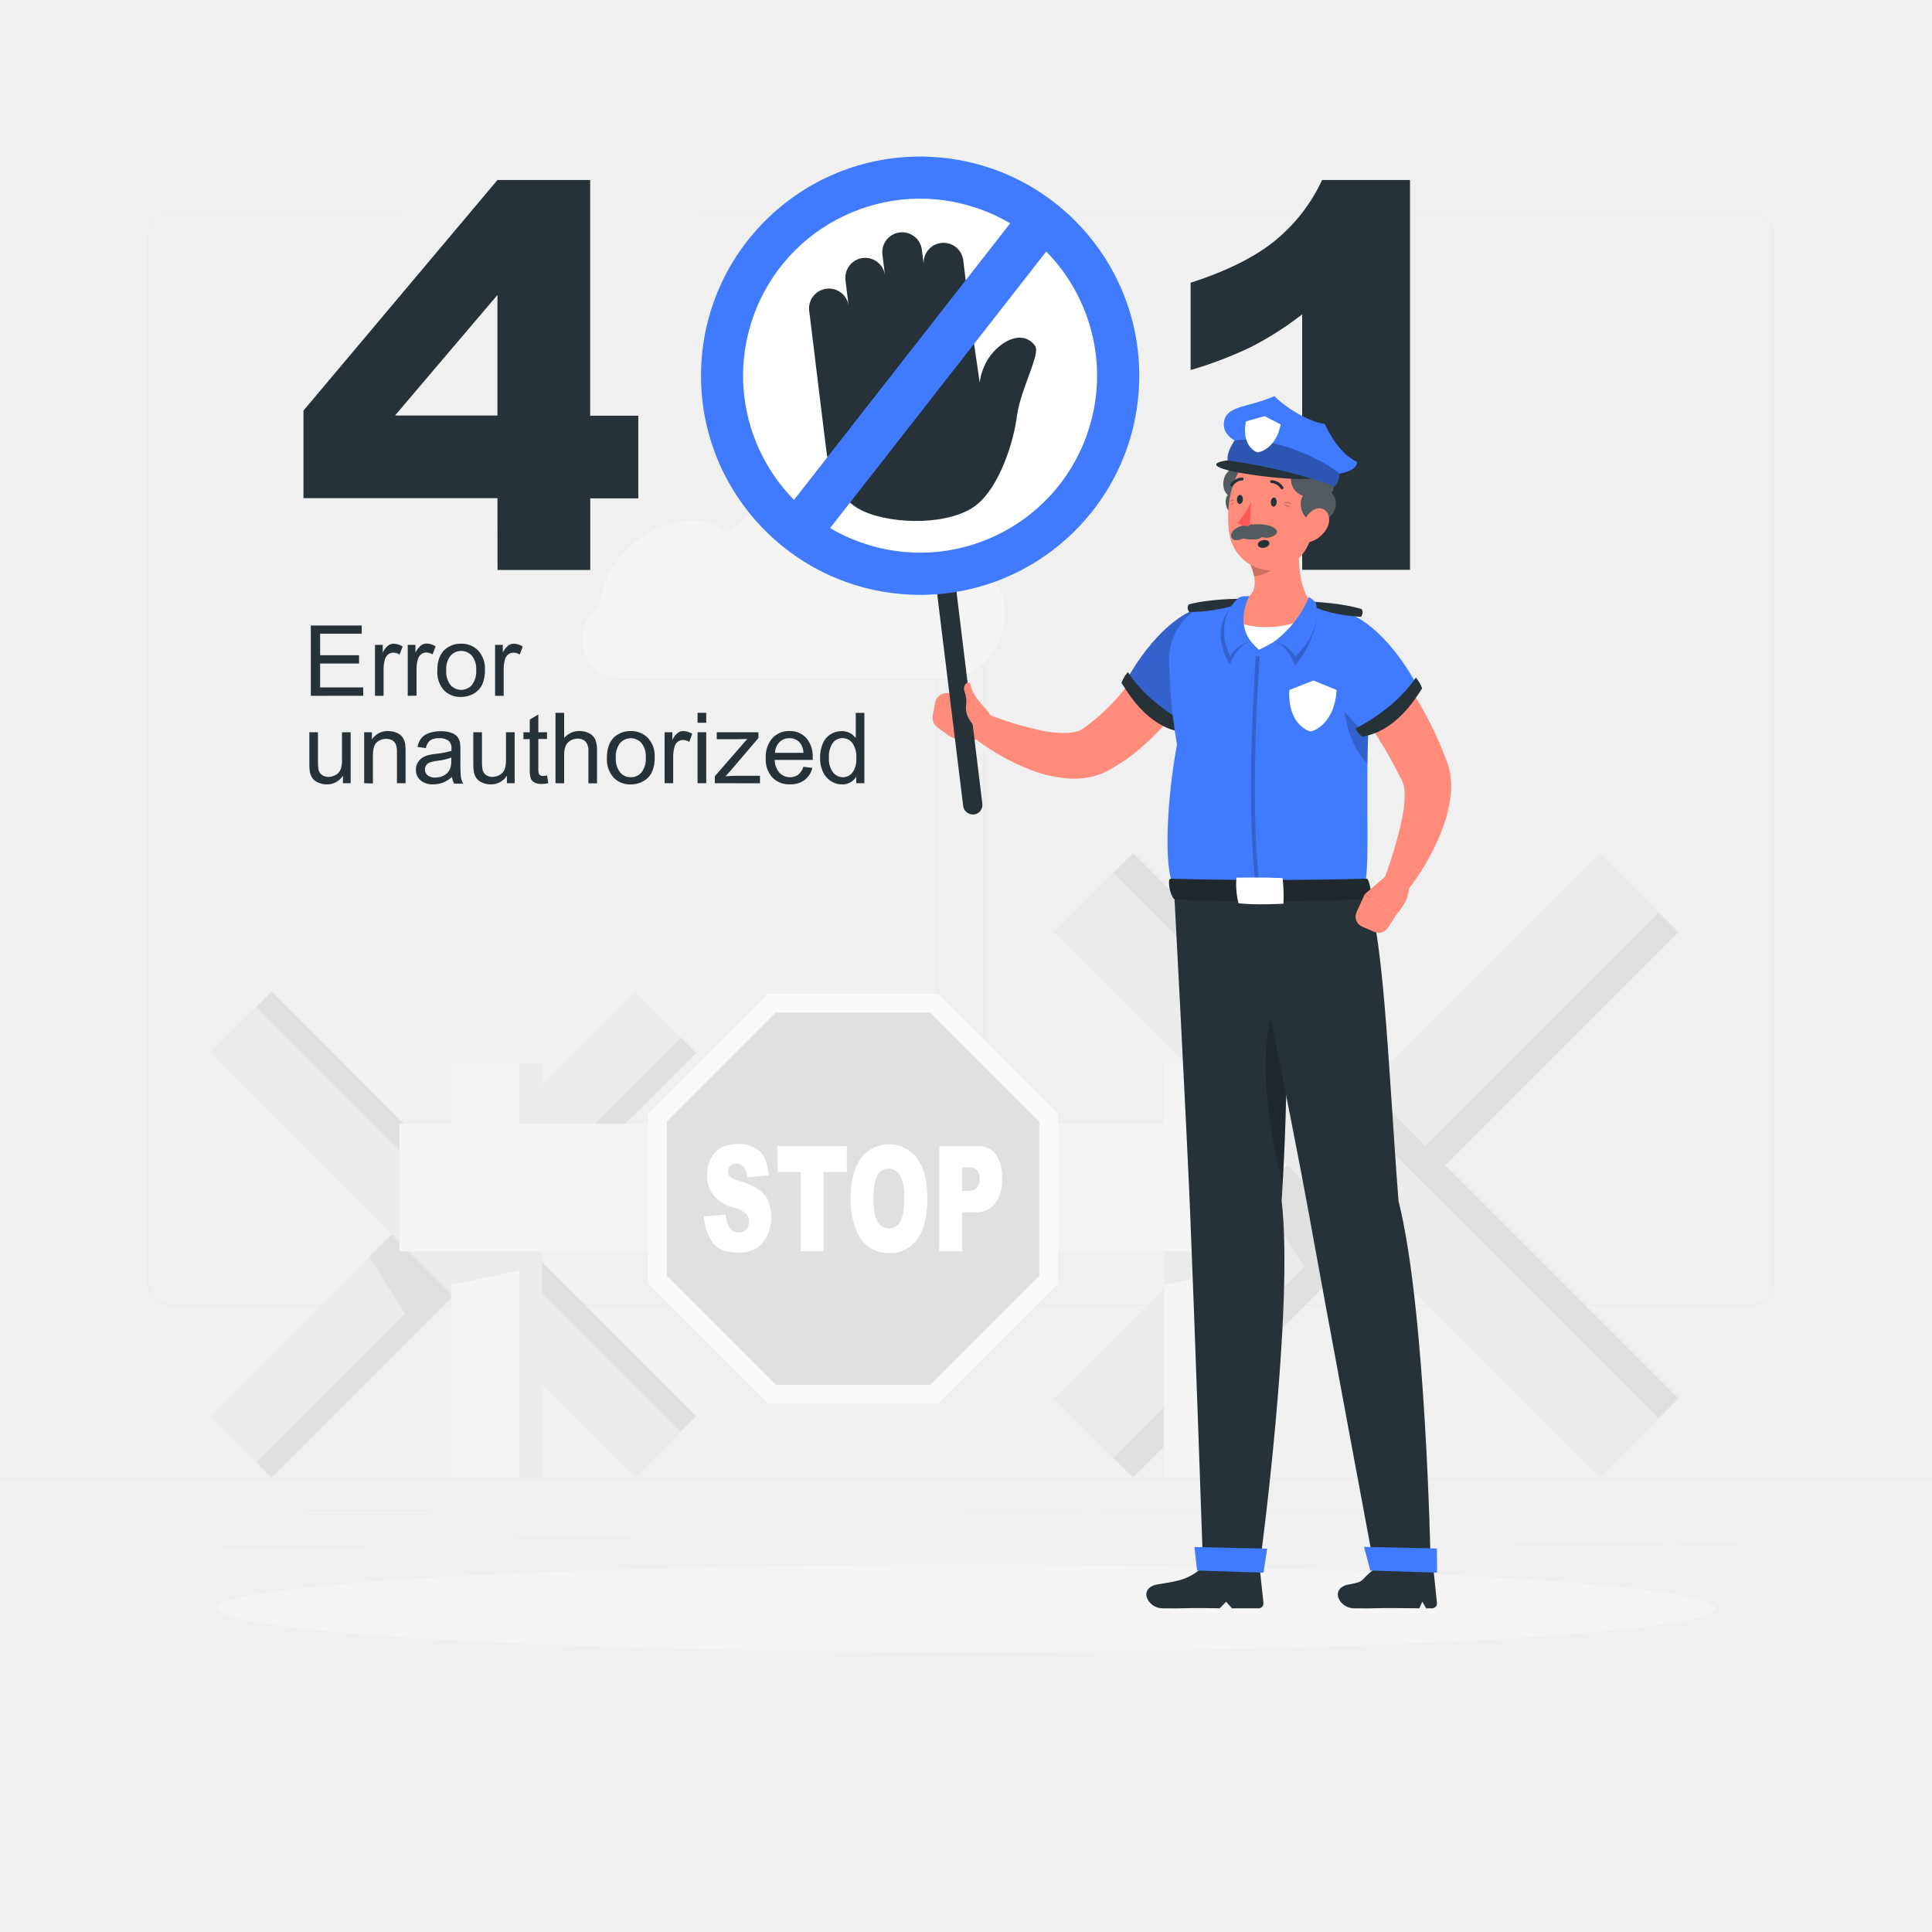
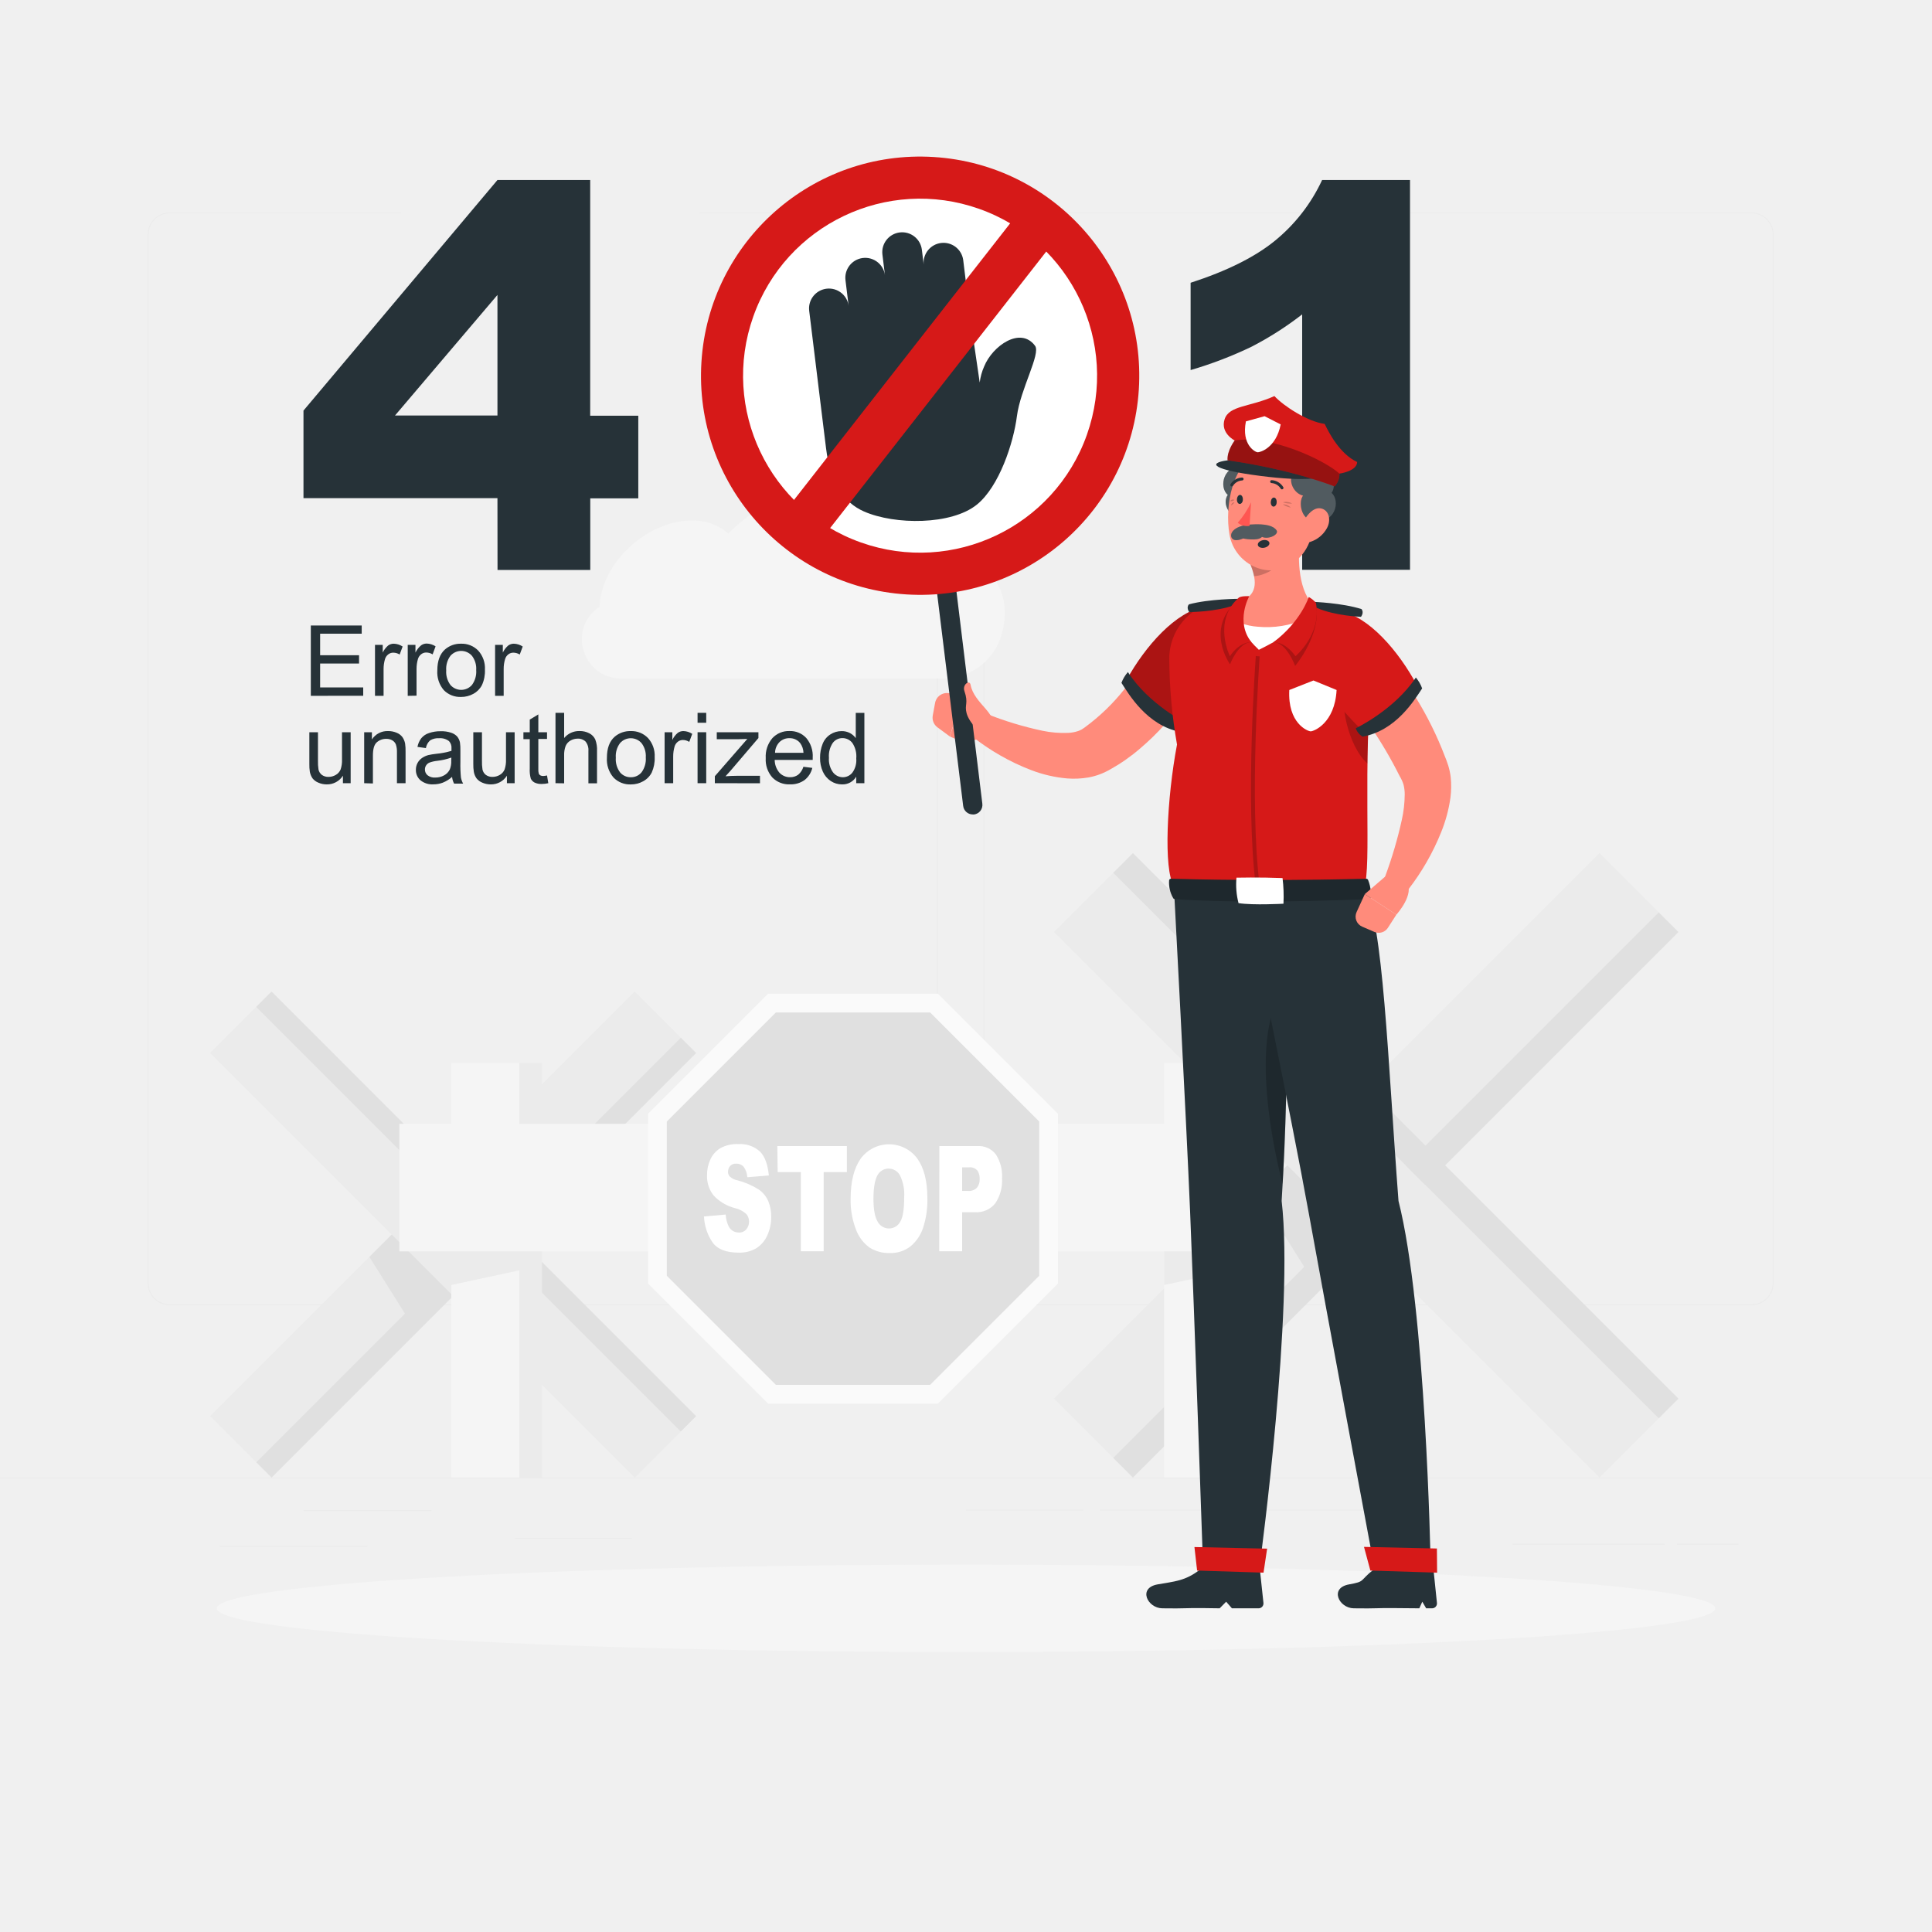
<svg xmlns="http://www.w3.org/2000/svg" viewBox="0 0 500 500">
-   <g id="freepik--background-complete--inject-31">
+   <g id="freepik--background-complete--inject-61">
    <rect y="382.4" width="500" height="0.25" style="fill:#ebebeb" />
    <rect x="78.54" y="390.79" width="33.12" height="0.25" style="fill:#ebebeb" />
    <rect x="133.33" y="398" width="30.17" height="0.25" style="fill:#ebebeb" />
    <rect x="56.85" y="400.07" width="38.25" height="0.25" style="fill:#ebebeb" />
    <rect x="434" y="399.53" width="15.9" height="0.25" style="fill:#ebebeb" />
    <rect x="391.47" y="399.53" width="39.32" height="0.25" style="fill:#ebebeb" />
    <rect x="250" y="390.66" width="30.33" height="0.25" style="fill:#ebebeb" />
    <rect x="284.67" y="390.66" width="72.1" height="0.25" style="fill:#ebebeb" />
    <path d="M237,337.8H43.91a5.71,5.71,0,0,1-5.7-5.71V60.66A5.71,5.71,0,0,1,43.91,55H237a5.71,5.71,0,0,1,5.71,5.71V332.09A5.71,5.71,0,0,1,237,337.8ZM43.91,55.2a5.46,5.46,0,0,0-5.45,5.46V332.09a5.46,5.46,0,0,0,5.45,5.46H237a5.47,5.47,0,0,0,5.46-5.46V60.66A5.47,5.47,0,0,0,237,55.2Z" style="fill:#ebebeb" />
    <path d="M453.31,337.8H260.21a5.72,5.72,0,0,1-5.71-5.71V60.66A5.72,5.72,0,0,1,260.21,55h193.1A5.71,5.71,0,0,1,459,60.66V332.09A5.71,5.71,0,0,1,453.31,337.8ZM260.21,55.2a5.47,5.47,0,0,0-5.46,5.46V332.09a5.47,5.47,0,0,0,5.46,5.46h193.1a5.47,5.47,0,0,0,5.46-5.46V60.66a5.47,5.47,0,0,0-5.46-5.46Z" style="fill:#ebebeb" />
    <rect x="340.19" y="199.2" width="21.67" height="199.67" transform="translate(314.26 -160.62) rotate(45)" style="fill:#ebebeb" />
    <polygon points="361.93 303.45 346.61 288.12 325.72 309.01 339.77 331.42 361.93 303.45" style="fill:#e0e0e0" />
    <rect x="357.63" y="209.41" width="7.22" height="199.67" transform="translate(398 783.36) rotate(-135)" style="fill:#e0e0e0" />
    <rect x="340.19" y="204.31" width="21.67" height="199.67" transform="translate(-112.25 337.29) rotate(-45)" style="fill:#ebebeb" />
    <rect x="357.63" y="194.09" width="7.22" height="199.67" transform="translate(824.51 246.33) rotate(135)" style="fill:#e0e0e0" />
    <rect x="106.86" y="239.82" width="16.87" height="155.4" transform="translate(258.29 11.48) rotate(45)" style="fill:#ebebeb" />
    <polygon points="123.78 320.95 111.85 309.03 95.6 325.29 106.53 342.72 123.78 320.95" style="fill:#e0e0e0" />
    <rect x="120.43" y="247.77" width="5.62" height="155.4" transform="translate(-19.76 642.76) rotate(-135)" style="fill:#e0e0e0" />
    <rect x="106.86" y="243.8" width="16.87" height="155.4" transform="translate(-193.56 175.69) rotate(-45)" style="fill:#ebebeb" />
    <rect x="120.43" y="235.85" width="5.62" height="155.4" transform="translate(432.09 448.11) rotate(135)" style="fill:#e0e0e0" />
    <rect x="301.26" y="275.11" width="17.61" height="107.28" style="fill:#f5f5f5" />
    <polygon points="318.87 319.69 301.26 319.69 301.26 332.56 318.87 328.76 318.87 319.69" style="fill:#ebebeb" />
    <rect x="318.87" y="275.11" width="5.87" height="107.28" transform="translate(643.6 657.51) rotate(180)" style="fill:#ebebeb" />
    <rect x="116.79" y="275.11" width="17.61" height="107.28" style="fill:#f5f5f5" />
    <polygon points="134.39 319.69 116.79 319.69 116.79 332.56 134.39 328.76 134.39 319.69" style="fill:#ebebeb" />
    <rect x="134.39" y="275.11" width="5.87" height="107.28" transform="translate(274.65 657.51) rotate(180)" style="fill:#ebebeb" />
    <rect x="103.36" y="290.84" width="224.75" height="33.02" style="fill:#f5f5f5" />
    <rect x="328.11" y="290.84" width="3.3" height="33.02" transform="translate(659.52 614.69) rotate(180)" style="fill:#ebebeb" />
    <polygon points="242.73 257.17 198.79 257.17 167.72 288.24 167.72 332.18 198.79 363.25 242.73 363.25 273.8 332.18 273.8 288.24 242.73 257.17" style="fill:#fafafa" />
    <polygon points="240.72 262.02 200.8 262.02 172.57 290.25 172.57 330.17 200.8 358.4 240.72 358.4 268.95 330.17 268.95 290.25 240.72 262.02" style="fill:#e0e0e0" />
    <path d="M182.19,314.82l5.62-.5a7.89,7.89,0,0,0,.74,3,2.86,2.86,0,0,0,2.61,1.65,2.36,2.36,0,0,0,2-.84,3,3,0,0,0,.69-2,3,3,0,0,0-.66-1.9,6.5,6.5,0,0,0-3-1.58,11.31,11.31,0,0,1-5.54-3.3,8,8,0,0,1-1.67-5.26,9.4,9.4,0,0,1,.85-4,6.65,6.65,0,0,1,2.57-2.93,8.77,8.77,0,0,1,4.7-1.07,7.55,7.55,0,0,1,5.59,1.94c1.28,1.29,2,3.35,2.29,6.17l-5.57.47a5.14,5.14,0,0,0-.93-2.68,2.47,2.47,0,0,0-2-.83,1.93,1.93,0,0,0-1.55.62,2.27,2.27,0,0,0-.52,1.51,1.75,1.75,0,0,0,.43,1.17,4.1,4.1,0,0,0,2,1,19.67,19.67,0,0,1,5.55,2.4,7.12,7.12,0,0,1,2.44,3,10.19,10.19,0,0,1,.76,4,11.34,11.34,0,0,1-1,4.82,7.58,7.58,0,0,1-2.85,3.36,8.52,8.52,0,0,1-4.6,1.14q-4.87,0-6.75-2.68A12.8,12.8,0,0,1,182.19,314.82Z" style="fill:#fff" />
    <path d="M201.17,296.6h18v6.73h-6v20.49h-5.91V303.33h-6Z" style="fill:#fff" />
    <path d="M220.14,310.23q0-6.66,2.61-10.38a9.1,9.1,0,0,1,14.62-.06Q240,303.44,240,310a22.76,22.76,0,0,1-1.13,7.83,10.52,10.52,0,0,1-3.26,4.75,8.26,8.26,0,0,1-5.31,1.7,9.15,9.15,0,0,1-5.35-1.47,10.15,10.15,0,0,1-3.44-4.64A20.83,20.83,0,0,1,220.14,310.23Zm5.91,0q0,4.13,1.08,5.92a3.31,3.31,0,0,0,5.87,0c.7-1.18,1-3.29,1-6.33a11.19,11.19,0,0,0-1.08-5.62,3.35,3.35,0,0,0-3-1.77,3.25,3.25,0,0,0-2.87,1.8Q226.05,306.11,226.05,310.27Z" style="fill:#fff" />
    <path d="M243.11,296.6h9.82a5.59,5.59,0,0,1,4.81,2.18,10.3,10.3,0,0,1,1.59,6.18,10.51,10.51,0,0,1-1.74,6.44,6.2,6.2,0,0,1-5.31,2.32H249v10.1h-5.93ZM249,308.21h1.45a2.93,2.93,0,0,0,2.4-.85,3.29,3.29,0,0,0,.69-2.16A3.79,3.79,0,0,0,253,303a2.51,2.51,0,0,0-2.25-.89H249Z" style="fill:#fff" />
    <path d="M411.35,102.75a13.68,13.68,0,0,0-3.1.37h0c-1.32-3-4.25-4.87-8.2-4.87A15.53,15.53,0,0,0,391.6,101h0c-1.68-5.64-6.71-9.41-13.73-9.41-10,0-20.45,7.64-24.23,17.4a12.12,12.12,0,0,0-2.82-.32l-.94,0c-8.61.58-8,13.58.67,13.58H412a6.77,6.77,0,0,0,5.47-2.75,15.78,15.78,0,0,0,2.39-4.76C421.76,108.12,418,102.75,411.35,102.75Z" style="fill:#f0f0f0" />
    <path d="M171.36,45.13c-1.34-8.88-8.42-15.07-18.77-15.07-8.48,0-17.22,4.15-23.73,10.54h0A10,10,0,0,0,122,38.16c-7.18,0-14.71,5.82-16.83,13a13,13,0,0,0-.53,3.26h0l-.15.1c-5.94,4-3,13.39,4.24,13.39H172a7.24,7.24,0,0,0,6.1-3.25,18.66,18.66,0,0,0,2.27-4.88C182.58,52.14,178.61,45.85,171.36,45.13Z" style="fill:#f0f0f0" />
    <path d="M246.88,144.3c-1.84-12.21-11.57-20.72-25.8-20.72-11.67,0-23.68,5.71-32.62,14.49h0a13.67,13.67,0,0,0-9.42-3.36c-9.86,0-20.23,8-23.14,17.87a17.88,17.88,0,0,0-.73,4.48l0,0-.2.13c-8.19,5.57-4.13,18.41,5.77,18.41H244a15.74,15.74,0,0,0,15.14-11.06l0-.12C262.32,153.93,256.85,145.28,246.88,144.3Z" style="fill:#f5f5f5" />
  </g>
-   <g id="freepik--Shadow--inject-31">
-     <ellipse id="freepik--path--inject-31" cx="250" cy="416.24" rx="193.89" ry="11.32" style="fill:#f5f5f5" />
+   <g id="freepik--Shadow--inject-61">
+     <ellipse id="freepik--path--inject-61" cx="250" cy="416.24" rx="193.89" ry="11.32" style="fill:#f5f5f5" />
  </g>
-   <g id="freepik--error-401--inject-31">
+   <g id="freepik--error-401--inject-61">
    <path d="M128.74,128.92H78.54V106.26l50.2-59.67h24v61h12.45v21.38H152.76v18.54h-24Zm0-21.38V76.33l-26.52,31.21Z" style="fill:#263238" />
    <path d="M364.91,46.59V147.46H337V81.36A84.88,84.88,0,0,1,324,89.68a102.47,102.47,0,0,1-15.87,6.09V73.18q14.07-4.55,21.85-10.9a44.41,44.41,0,0,0,12.18-15.69Z" style="fill:#263238" />
  </g>
-   <g id="freepik--Character--inject-31">
+   <g id="freepik--Character--inject-61">
    <path d="M311.82,173.19c-.44.79-.78,1.36-1.17,2s-.78,1.24-1.17,1.86c-.79,1.22-1.63,2.4-2.48,3.58a82.43,82.43,0,0,1-5.51,6.81,65.42,65.42,0,0,1-6.41,6.25,45.82,45.82,0,0,1-7.67,5.38,18.47,18.47,0,0,1-2.69,1.29,17.11,17.11,0,0,1-3,.84,22.33,22.33,0,0,1-5.53.26,34.2,34.2,0,0,1-9.33-2.16,56,56,0,0,1-8-3.8,57.91,57.91,0,0,1-7.2-4.86,3.5,3.5,0,0,1,3.42-6l.18.07a88.7,88.7,0,0,0,14.53,4.41,27.19,27.19,0,0,0,6.65.55,9.43,9.43,0,0,0,2.56-.47,5,5,0,0,0,.89-.39c.28-.16.33-.21.9-.6A53.25,53.25,0,0,0,291,178.36c1.57-1.92,3.1-3.91,4.55-6,.74-1,1.44-2.07,2.15-3.11l1-1.56.94-1.47.16-.25a7,7,0,0,1,12,7.19Z" style="fill:#ff8b7b" />
    <path d="M256.74,185.46l-7.67-5.08-3.25,10.2a9.67,9.67,0,0,0,9.86-.5Z" style="fill:#ff8b7b" />
    <path d="M242,181.91l-.6,3.25a3.1,3.1,0,0,0,1.22,3.08l3.17,2.34,3.25-10.2-3.08-.9A3.13,3.13,0,0,0,242,181.91Z" style="fill:#ff8b7b" />
-     <path d="M312.06,156.94c-7.81,1.23-15.71,10.4-20.46,18.95a30.35,30.35,0,0,0,13.53,12.42s9.26-8.76,13-15.24S319.41,155.77,312.06,156.94Z" style="fill:#407BFF" />
+     <path d="M312.06,156.94c-7.81,1.23-15.71,10.4-20.46,18.95a30.35,30.35,0,0,0,13.53,12.42s9.26-8.76,13-15.24S319.41,155.77,312.06,156.94Z" style="fill:#D61918" />
    <path d="M312.06,156.94c-7.81,1.23-15.71,10.4-20.46,18.95a30.35,30.35,0,0,0,13.53,12.42s9.26-8.76,13-15.24S319.41,155.77,312.06,156.94Z" style="opacity:0.2" />
    <path d="M291.9,173.93a8.89,8.89,0,0,0-1.67,2.79c1.95,3,6.58,11,15.22,12.7a4,4,0,0,0,1.81-2.13S297.32,182.39,291.9,173.93Z" style="fill:#263238" />
-     <path d="M343.53,156.67a104.52,104.52,0,0,0-28.57-.82c-7.1.91-12.4,7.44-12.35,14.59a131.71,131.71,0,0,0,2,22.25c-2.61,13.75-3.55,32.44-.8,36.56l49.19.69c2.11-5.88-.54-31.33,2.27-57.9A14.06,14.06,0,0,0,343.53,156.67Z" style="fill:#407BFF" />
+     <path d="M343.53,156.67a104.52,104.52,0,0,0-28.57-.82c-7.1.91-12.4,7.44-12.35,14.59a131.71,131.71,0,0,0,2,22.25c-2.61,13.75-3.55,32.44-.8,36.56l49.19.69c2.11-5.88-.54-31.33,2.27-57.9A14.06,14.06,0,0,0,343.53,156.67Z" style="fill:#D61918" />
    <path d="M325,229.31c-2.81-22.13,0-59.14,0-59.52l1,.08c0,.37-2.79,37.28,0,59.31Z" style="opacity:0.2" />
    <path d="M319.65,156.54c1.69-.63,1.06-1.57,1.06-1.57s-7.68,0-13,1.43c-.81.86.06,2,.06,2S314.62,158.42,319.65,156.54Z" style="fill:#263238" />
    <path d="M322.79,155s-3.17,5.86,1.07,11.19c-3.36,0-5.53,5.73-5.53,5.73s-6.56-9.12,1.83-16.41C320.63,154.78,322.79,155,322.79,155Z" style="opacity:0.2" />
    <path d="M319.4,157.84c-.82,3.58,6.39,10.33,6.39,10.33s12.75-6.16,13.56-9.69Z" style="fill:#fff" />
    <path d="M348.18,178.79c-1.36,2.62.45,14,5.7,18.81.06-4.7.2-9.69.5-14.82Z" style="opacity:0.2" />
    <path d="M336.69,137.25l-13.16,8.64c1.56,3.82,2.29,7.8-2.21,9.64a3.12,3.12,0,0,0,0,5.79,15,15,0,0,0,4.12.87,24.68,24.68,0,0,0,12.38-2,3.15,3.15,0,0,0,1.14-4.67C335.51,150.64,335.93,142.16,336.69,137.25Z" style="fill:#ff8b7b" />
    <path d="M331.33,140.77l-7.79,5.11a17.47,17.47,0,0,1,1,3.24c3.11-.18,7.17-2.64,7.25-5.21A7.35,7.35,0,0,0,331.33,140.77Z" style="opacity:0.2" />
    <path d="M322.08,120.77c3.35-.07,4.26,4.74,3,6.37,2.54.55,3.77,3.52,3,5s-3.71,3.15-6.33,2.49c-4.49-1.12-5.26-4.85-4-6.55C315.35,126.1,316.57,120,322.08,120.77Z" style="fill:#263238" />
    <path d="M322.08,120.77c3.35-.07,4.26,4.74,3,6.37,2.54.55,3.77,3.52,3,5s-3.71,3.15-6.33,2.49c-4.49-1.12-5.26-4.85-4-6.55C315.35,126.1,316.57,120,322.08,120.77Z" style="fill:#fff;opacity:0.2" />
    <path d="M341,128.7c-1,7.89-1.19,12.56-5.46,16.34-6.43,5.67-16,1.31-17.36-6.75-1.24-7.25.61-18.94,8.58-21.52A11,11,0,0,1,341,128.7Z" style="fill:#ff8b7b" />
    <path d="M340.05,134.73c-3.35,0-4.09-4.88-2.81-6.46-2.52-.65-3.64-3.66-2.86-5.14s3.81-3,6.41-2.27c4.45,1.28,5.1,5,3.81,6.69C347,129.65,345.53,135.67,340.05,134.73Z" style="fill:#263238" />
    <path d="M340.05,134.73c-3.35,0-4.09-4.88-2.81-6.46-2.52-.65-3.64-3.66-2.86-5.14s3.81-3,6.41-2.27c4.45,1.28,5.1,5,3.81,6.69C347,129.65,345.53,135.67,340.05,134.73Z" style="fill:#fff;opacity:0.2" />
    <path d="M332,130a3.17,3.17,0,0,1,2.41.31A6.38,6.38,0,0,1,332,130Z" style="opacity:0.2" />
    <path d="M332,130.54a2.61,2.61,0,0,1,2.05.82A5.3,5.3,0,0,1,332,130.54Z" style="opacity:0.2" />
    <path d="M319.47,129.39a.79.79,0,0,0-1.1.31A1.5,1.5,0,0,0,319.47,129.39Z" style="opacity:0.2" />
    <path d="M319.48,130s-.61-.09-.93.82A2.19,2.19,0,0,0,319.48,130Z" style="opacity:0.2" />
    <path d="M343.38,136.74a7.49,7.49,0,0,1-4.22,3.48c-2.28.66-3.19-1.62-2.37-4,.75-2.13,2.82-5.05,5-4.66S344.58,134.63,343.38,136.74Z" style="fill:#ff8b7b" />
    <path d="M330.4,130c0,.64-.41,1.14-.84,1.11s-.73-.58-.68-1.23.41-1.14.84-1.11S330.45,129.37,330.4,130Z" style="fill:#263238" />
    <path d="M327.2,141.75c-.82.16-1.57-.16-1.67-.7s.5-1.1,1.32-1.26,1.57.16,1.67.7S328,141.6,327.2,141.75Z" style="fill:#263238" />
    <path d="M321.65,129.31c0,.64-.42,1.14-.84,1.11s-.74-.58-.69-1.23.42-1.14.84-1.11S321.69,128.66,321.65,129.31Z" style="fill:#263238" />
    <path d="M323.64,135.75c-4.68.32-5.58,2.6-4.76,3.6s2.82,0,2.82,0,3.79.81,4.9-.4c1.79.76,4.52-.66,3.75-1.74S327.65,135.47,323.64,135.75Z" style="fill:#263238" />
    <path d="M323.64,135.75c-4.68.32-5.58,2.6-4.76,3.6s2.82,0,2.82,0,3.79.81,4.9-.4c1.79.76,4.52-.66,3.75-1.74S327.65,135.47,323.64,135.75Z" style="fill:#fff;opacity:0.2" />
    <path d="M323.78,130a22.82,22.82,0,0,1-3.45,5.29,3.77,3.77,0,0,0,3.05.81Z" style="fill:#ff5652" />
    <path d="M331.81,126.64a.48.48,0,0,0,.18-.06.38.38,0,0,0,.11-.53,3.78,3.78,0,0,0-3-1.79.38.38,0,0,0,0,.76h0a3,3,0,0,1,2.35,1.44A.38.38,0,0,0,331.81,126.64Z" style="fill:#263238" />
    <path d="M318.78,125.89a.4.4,0,0,0,.32-.17,3,3,0,0,1,2.36-1.38.38.38,0,0,0,0-.76,3.74,3.74,0,0,0-3,1.72.37.37,0,0,0,.11.52A.33.33,0,0,0,318.78,125.89Z" style="fill:#263238" />
    <path d="M331.69,310.8c2.24-36.08,1.74-73.1-2.15-81.16l-25.75-.39S307,289.57,308,313.6c1.05,25,3.29,90,3.29,90l14.9.18S334.93,338.71,331.69,310.8Z" style="fill:#263238" />
    <path d="M332.8,255.65c-8.79,9.6-4.68,36.18-.85,50.82C333,288.16,333.28,269.93,332.8,255.65Z" style="opacity:0.2" />
    <path d="M326,405.66l-13.1-.17a3.63,3.63,0,0,0-2.32.69c-3.8,3-6.69,3.09-11,3.86-5.17.93-2.61,6.13,1.2,6.19,6.3.1,5.77-.13,11.15-.05l3.72.05,1.68-1.71,1.49,1.71h6.88a1.26,1.26,0,0,0,1.28-1.39Z" style="fill:#263238" />
-     <path d="M327,407c-.23,0-17.19-.54-17.19-.54l-.69-6.09,18.81.42Z" style="fill:#407BFF" />
+     <path d="M327,407c-.23,0-17.19-.54-17.19-.54l-.69-6.09,18.81.42Z" style="fill:#D61918" />
    <path d="M361.93,310.8C359.17,274.72,358,238,353,229.94l-31.05-.4s12.35,60,16.69,84.06c4.51,25,16.65,90,16.65,90l14.93.18S369,338.71,361.93,310.8Z" style="fill:#263238" />
    <path d="M370.93,405.66l-13.11-.17a3.62,3.62,0,0,0-2.31.69c-3.8,3-2.06,3.09-6.37,3.86-5.17.93-2.62,6.13,1.19,6.19,6.3.1,5.78-.13,11.15-.05l5.84.05.77-1.71,1,1.71h1.54a1.26,1.26,0,0,0,1.25-1.39Z" style="fill:#263238" />
-     <path d="M371.92,407c-.24,0-17.27-.54-17.27-.54L353,400.33l18.87.42Z" style="fill:#407BFF" />
-     <path d="M323.31,154.29s-3.69,6.57.55,11.9c-3.36,0-5.56,3.64-5.56,3.64s-4.47-9,2.14-15C320.9,154.15,323.31,154.29,323.31,154.29Z" style="fill:#407BFF" />
+     <path d="M371.92,407c-.24,0-17.27-.54-17.27-.54L353,400.33l18.87.42Z" style="fill:#D61918" />
+     <path d="M323.31,154.29s-3.69,6.57.55,11.9c-3.36,0-5.56,3.64-5.56,3.64s-4.47-9,2.14-15C320.9,154.15,323.31,154.29,323.31,154.29Z" style="fill:#D61918" />
    <path d="M354.33,232.68c-17.57.73-37.72.95-50.32,0a.45.45,0,0,1-.35-.19,8,8,0,0,1-1.09-4.64.47.47,0,0,1,.48-.43c16.63.45,33.16.43,50.54,0a.48.48,0,0,1,.45.29,10.44,10.44,0,0,1,.74,4.54A.46.46,0,0,1,354.33,232.68Z" style="fill:#263238" />
    <path d="M354.33,232.68c-17.57.73-37.72.95-50.32,0a.45.45,0,0,1-.35-.19,8,8,0,0,1-1.09-4.64.47.47,0,0,1,.48-.43c16.63.45,33.16.43,50.54,0a.48.48,0,0,1,.45.29,10.44,10.44,0,0,1,.74,4.54A.46.46,0,0,1,354.33,232.68Z" style="opacity:0.2" />
    <path d="M320,227.14a19.08,19.08,0,0,0,.53,6.59c3.81.59,11.63.15,11.63.15a38.14,38.14,0,0,0-.24-6.64C325.92,227,320,227.14,320,227.14Z" style="fill:#fff" />
    <path d="M355.13,166.72l.57.51.45.42.85.82c.55.54,1.05,1.08,1.56,1.63,1,1.09,1.95,2.22,2.85,3.36a76.76,76.76,0,0,1,5,7.06,89.91,89.91,0,0,1,7.53,15.24c.27.71.48,1.14.86,2.35a17.45,17.45,0,0,1,.64,3,23.11,23.11,0,0,1-.07,5.35,37.49,37.49,0,0,1-2.4,8.91,61.09,61.09,0,0,1-3.74,7.71,62.08,62.08,0,0,1-4.67,7,3.5,3.5,0,0,1-6.07-3.29l.06-.17a110.47,110.47,0,0,0,4.23-14.39,31.27,31.27,0,0,0,.76-6.65,10.28,10.28,0,0,0-.32-2.57,10,10,0,0,0-1-2.17,109.22,109.22,0,0,0-7.49-12.77c-1.37-2-2.83-4-4.33-5.82-.75-.94-1.53-1.83-2.3-2.71l-1.16-1.27-.56-.59-.26-.27-.17-.16a7,7,0,0,1,9.19-10.57Z" style="fill:#ff8b7b" />
-     <path d="M346.51,158.06c7.79,1.35,15.55,10.63,20.18,19.25A30.35,30.35,0,0,1,353,189.53s-9.14-8.9-12.79-15.42S339.18,156.79,346.51,158.06Z" style="fill:#407BFF" />
+     <path d="M346.51,158.06c7.79,1.35,15.55,10.63,20.18,19.25A30.35,30.35,0,0,1,353,189.53s-9.14-8.9-12.79-15.42S339.18,156.79,346.51,158.06Z" style="fill:#D61918" />
    <path d="M366.42,175.34a9.08,9.08,0,0,1,1.63,2.82c-2,3-6.74,10.93-15.41,12.48a4,4,0,0,1-1.77-2.16S360.88,183.72,366.42,175.34Z" style="fill:#263238" />
    <path d="M340.87,157.36c-1.61-.69-1-1.6-1-1.6s7.41.26,12.48,1.87c.75.89-.13,2-.13,2S345.65,159.41,340.87,157.36Z" style="fill:#263238" />
    <path d="M338.93,155.56s-1.68,5.86-9.36,10.64c3.36,0,5.61,6.13,5.61,6.13s7-8.22,5.38-16.33C340.09,155.28,338.93,155.56,338.93,155.56Z" style="opacity:0.2" />
-     <path d="M338.71,154.5s-2,6.34-9.14,11.7c3.36,0,5.69,3.63,5.69,3.63s6.88-5.72,5.3-13.83A6.76,6.76,0,0,0,338.71,154.5Z" style="fill:#407BFF" />
+     <path d="M338.71,154.5s-2,6.34-9.14,11.7c3.36,0,5.69,3.63,5.69,3.63s6.88-5.72,5.3-13.83A6.76,6.76,0,0,0,338.71,154.5Z" style="fill:#D61918" />
    <path d="M345.91,178.57c-.46,8.64-5.93,10.7-6.7,10.7s-6-2.06-5.54-10.7l6.25-2.46Z" style="fill:#fff" />
    <path d="M359.37,226.1l-6.16,5.3,8.17,5.31s5-5.48,2.52-8.6Z" style="fill:#ff8b7b" />
    <path d="M352.52,239.81l3.17,1.37a2.82,2.82,0,0,0,3.49-1.05l2.2-3.42-8.17-5.31-2.13,4.65A2.82,2.82,0,0,0,352.52,239.81Z" style="fill:#ff8b7b" />
    <path d="M317.7,119.13c-5.49.75-3.65,2.49,8.59,4.05s15.31.33,15.31.33S327.54,119.1,317.7,119.13Z" style="fill:#263238" />
-     <path d="M345.39,125.89s-10.75-4.37-27.69-6.76c-.21-2.49,1.84-5.13,1.84-5.13s-3.78-1.89-2.61-5.5,6.58-3.14,12.89-6c2.31,2.54,8.66,6.67,13,7.2,1.07,2.21,3.87,7.74,8.41,9.87-.07,2.41-4.58,3-4.58,3A4.6,4.6,0,0,1,345.39,125.89Z" style="fill:#407BFF" />
+     <path d="M345.39,125.89s-10.75-4.37-27.69-6.76c-.21-2.49,1.84-5.13,1.84-5.13s-3.78-1.89-2.61-5.5,6.58-3.14,12.89-6c2.31,2.54,8.66,6.67,13,7.2,1.07,2.21,3.87,7.74,8.41,9.87-.07,2.41-4.58,3-4.58,3A4.6,4.6,0,0,1,345.39,125.89Z" style="fill:#D61918" />
    <path d="M346.64,122.57c-3.93-3.57-17.89-10.09-27.1-8.57,0,0-2.05,2.65-1.84,5.13,16.94,2.39,27.69,6.76,27.69,6.76A4.6,4.6,0,0,0,346.64,122.57Z" style="opacity:0.3" />
    <path d="M331.44,109.84c-1.21,6.16-5.41,7.27-6,7.21s-4.19-1.88-3-8l4.83-1.34Z" style="fill:#fff" />
    <path d="M251.75,210.78a2.5,2.5,0,0,1-2.48-2.2l-7.14-58.19a2.5,2.5,0,0,1,5-.61L254.23,208a2.49,2.49,0,0,1-2.17,2.79Z" style="fill:#263238" />
    <path d="M250.16,184.6c-.61-2.24.54-2.57-.57-5.75-.59-1.69,1.35-3,1.59-1.64.9,4.95,7.47,7.72,5.19,10.85S250.76,186.84,250.16,184.6Z" style="fill:#ff8b7b" />
-     <circle cx="238.13" cy="97.23" r="56.71" transform="translate(126.18 328.81) rotate(-86.41)" style="fill:#407BFF" />
+     <circle cx="238.13" cy="97.23" r="56.71" transform="translate(126.18 328.81) rotate(-86.41)" style="fill:#D61918" />
    <circle cx="238.13" cy="97.23" r="45.8" transform="translate(66.94 289.21) rotate(-70.49)" style="fill:#fff" />
    <path d="M267.87,89.49c-3.76-5.08-11,0-13.17,5.34A14.52,14.52,0,0,0,253.55,99l-2.39-16.31-1.89-15.46a5.15,5.15,0,0,0-10.22,1.25l-.47-3.85a5.14,5.14,0,1,0-10.21,1.26l.66,5.36a5.15,5.15,0,0,0-6.38-4.36h0a5.16,5.16,0,0,0-3.84,5.62l.82,6.69a5.14,5.14,0,0,0-6.38-4.36h0a5.14,5.14,0,0,0-3.83,5.61l1.64,13.37,1.17,9.59L213.78,116c1.1,9,4.61,14.08,9.82,16.37,8,3.51,22.65,3.55,29.23-1.79,5.76-4.67,9.46-15.92,10.35-22.89S269.4,91.54,267.87,89.49Z" style="fill:#263238" />
-     <rect x="232.21" y="42.47" width="11.85" height="109.53" transform="translate(110.37 -126.01) rotate(38.01)" style="fill:#407BFF" />
+     <rect x="232.21" y="42.47" width="11.85" height="109.53" transform="translate(110.37 -126.01) rotate(38.01)" style="fill:#D61918" />
  </g>
-   <g id="freepik--error-unauthorized--inject-31">
+   <g id="freepik--error-unauthorized--inject-61">
    <path d="M80.44,180.08v-18.2H93.61V164H82.85v5.58H92.92v2.14H82.85v6.19H94v2.15Z" style="fill:#263238" />
    <path d="M97.05,180.08V166.89h2v2a5.55,5.55,0,0,1,1.42-1.85,2.45,2.45,0,0,1,1.43-.45,4.37,4.37,0,0,1,2.3.73l-.77,2.07a3.19,3.19,0,0,0-1.64-.48,2.07,2.07,0,0,0-1.31.44,2.4,2.4,0,0,0-.84,1.22,8.94,8.94,0,0,0-.37,2.61v6.9Z" style="fill:#263238" />
    <path d="M105.52,180.08V166.89h2v2A5.55,5.55,0,0,1,109,167a2.47,2.47,0,0,1,1.43-.45,4.37,4.37,0,0,1,2.3.73l-.77,2.07a3.19,3.19,0,0,0-1.64-.48,2.07,2.07,0,0,0-1.31.44,2.4,2.4,0,0,0-.84,1.22,8.94,8.94,0,0,0-.37,2.61v6.9Z" style="fill:#263238" />
    <path d="M113.18,173.49q0-3.66,2-5.43a6.1,6.1,0,0,1,4.14-1.47,5.91,5.91,0,0,1,4.45,1.79,6.79,6.79,0,0,1,1.73,4.92,8.74,8.74,0,0,1-.77,4,5.38,5.38,0,0,1-2.22,2.26,6.44,6.44,0,0,1-3.19.81,5.93,5.93,0,0,1-4.47-1.77A7.1,7.1,0,0,1,113.18,173.49Zm2.3,0a5.64,5.64,0,0,0,1.1,3.79,3.69,3.69,0,0,0,5.55,0,5.77,5.77,0,0,0,1.11-3.87,5.44,5.44,0,0,0-1.11-3.7,3.7,3.7,0,0,0-5.55,0A5.64,5.64,0,0,0,115.48,173.49Z" style="fill:#263238" />
    <path d="M128.13,180.08V166.89h2v2a5.42,5.42,0,0,1,1.42-1.85,2.45,2.45,0,0,1,1.43-.45,4.37,4.37,0,0,1,2.3.73l-.77,2.07a3.22,3.22,0,0,0-1.64-.48,2.1,2.1,0,0,0-1.32.44,2.39,2.39,0,0,0-.83,1.22,8.62,8.62,0,0,0-.37,2.61v6.9Z" style="fill:#263238" />
    <path d="M88.75,202.69v-1.94A4.84,4.84,0,0,1,84.56,203a5.27,5.27,0,0,1-2.17-.45,3.62,3.62,0,0,1-1.51-1.12,4.54,4.54,0,0,1-.69-1.66,11.66,11.66,0,0,1-.13-2.09V189.5h2.23v7.31a13,13,0,0,0,.14,2.36,2.37,2.37,0,0,0,.89,1.39,2.82,2.82,0,0,0,1.69.5,3.72,3.72,0,0,0,1.89-.51,2.94,2.94,0,0,0,1.25-1.41,7.13,7.13,0,0,0,.36-2.57V189.5h2.24v13.19Z" style="fill:#263238" />
    <path d="M94.25,202.69V189.5h2v1.87a4.76,4.76,0,0,1,4.2-2.17,5.38,5.38,0,0,1,2.19.43,3.49,3.49,0,0,1,1.5,1.12,4.53,4.53,0,0,1,.7,1.66,13.12,13.12,0,0,1,.12,2.17v8.11h-2.23v-8a5.84,5.84,0,0,0-.27-2,2.14,2.14,0,0,0-.92-1.08,2.92,2.92,0,0,0-1.56-.4,3.67,3.67,0,0,0-2.47.9c-.69.61-1,1.76-1,3.45v7.2Z" style="fill:#263238" />
    <path d="M117,201.06a8.2,8.2,0,0,1-2.4,1.49,6.84,6.84,0,0,1-2.46.44,4.79,4.79,0,0,1-3.34-1.07,3.48,3.48,0,0,1-1.17-2.71,3.64,3.64,0,0,1,1.6-3.05,5.28,5.28,0,0,1,1.61-.74,17.67,17.67,0,0,1,2-.33,20.57,20.57,0,0,0,4-.77c0-.31,0-.5,0-.59a2.46,2.46,0,0,0-.63-1.92,3.72,3.72,0,0,0-2.55-.76,4,4,0,0,0-2.33.55,3.38,3.38,0,0,0-1.11,2l-2.18-.3a5.22,5.22,0,0,1,1-2.26,4.23,4.23,0,0,1,2-1.33,8.81,8.81,0,0,1,3-.47,7.8,7.8,0,0,1,2.75.4,3.59,3.59,0,0,1,1.55,1,3.51,3.51,0,0,1,.7,1.52,13.2,13.2,0,0,1,.11,2.06v3a33.25,33.25,0,0,0,.14,4,5.18,5.18,0,0,0,.57,1.58h-2.34A4.7,4.7,0,0,1,117,201.06Zm-.19-5a16.41,16.41,0,0,1-3.65.84,8.56,8.56,0,0,0-2,.45,1.93,1.93,0,0,0-.88.73,1.88,1.88,0,0,0-.31,1.06,1.91,1.91,0,0,0,.67,1.49,2.89,2.89,0,0,0,2,.6,4.59,4.59,0,0,0,2.3-.57,3.51,3.51,0,0,0,1.48-1.55,5.37,5.37,0,0,0,.36-2.23Z" style="fill:#263238" />
    <path d="M131.19,202.69v-1.94A4.84,4.84,0,0,1,127,203a5.35,5.35,0,0,1-2.18-.45,3.65,3.65,0,0,1-1.5-1.12,4.22,4.22,0,0,1-.69-1.66,11.45,11.45,0,0,1-.14-2.09V189.5h2.24v7.31a13,13,0,0,0,.14,2.36,2.37,2.37,0,0,0,.89,1.39,2.82,2.82,0,0,0,1.69.5,3.72,3.72,0,0,0,1.89-.51,2.94,2.94,0,0,0,1.25-1.41,7.13,7.13,0,0,0,.36-2.57V189.5h2.24v13.19Z" style="fill:#263238" />
    <path d="M141.57,200.69l.33,2a7.86,7.86,0,0,1-1.69.2,3.9,3.9,0,0,1-1.89-.38,2.22,2.22,0,0,1-.95-1,8,8,0,0,1-.27-2.63v-7.59h-1.64V189.5h1.64v-3.27l2.22-1.34v4.61h2.25v1.74h-2.25V199a3.82,3.82,0,0,0,.12,1.23.9.9,0,0,0,.39.43,1.45,1.45,0,0,0,.76.17A6.92,6.92,0,0,0,141.57,200.69Z" style="fill:#263238" />
    <path d="M143.76,202.69V184.48H146V191a5,5,0,0,1,3.95-1.81,5.28,5.28,0,0,1,2.55.58,3.45,3.45,0,0,1,1.55,1.59,7.41,7.41,0,0,1,.46,3v8.36h-2.23v-8.36a3.47,3.47,0,0,0-.73-2.44,2.71,2.71,0,0,0-2.06-.76,3.68,3.68,0,0,0-1.87.51,2.9,2.9,0,0,0-1.24,1.4,6.37,6.37,0,0,0-.38,2.43v7.22Z" style="fill:#263238" />
    <path d="M157.07,196.09q0-3.66,2-5.42a6.12,6.12,0,0,1,4.15-1.47A5.94,5.94,0,0,1,167.7,191a6.79,6.79,0,0,1,1.73,4.93,8.84,8.84,0,0,1-.76,4,5.36,5.36,0,0,1-2.23,2.27,6.43,6.43,0,0,1-3.18.81,5.91,5.91,0,0,1-4.48-1.78A7.09,7.09,0,0,1,157.07,196.09Zm2.3,0a5.67,5.67,0,0,0,1.1,3.8,3.56,3.56,0,0,0,2.79,1.26,3.51,3.51,0,0,0,2.77-1.27,5.77,5.77,0,0,0,1.1-3.86,5.46,5.46,0,0,0-1.11-3.71,3.69,3.69,0,0,0-5.55,0A5.59,5.59,0,0,0,159.37,196.09Z" style="fill:#263238" />
    <path d="M172,202.69V189.5h2v2a5.32,5.32,0,0,1,1.42-1.85,2.45,2.45,0,0,1,1.43-.45,4.36,4.36,0,0,1,2.3.72l-.77,2.08a3.12,3.12,0,0,0-1.64-.49,2.11,2.11,0,0,0-1.31.44,2.45,2.45,0,0,0-.84,1.22,9,9,0,0,0-.37,2.61v6.91Z" style="fill:#263238" />
    <path d="M180.53,187.05v-2.57h2.24v2.57Zm0,15.64V189.5h2.24v13.19Z" style="fill:#263238" />
    <path d="M185,202.69v-1.81l8.4-9.64c-1,0-1.8.07-2.52.07h-5.38V189.5h10.78V191l-7.14,8.37-1.38,1.53q1.5-.12,2.82-.12h6.1v1.93Z" style="fill:#263238" />
    <path d="M207.92,198.44l2.31.29a5.66,5.66,0,0,1-2,3.14,6.1,6.1,0,0,1-3.77,1.12,6,6,0,0,1-4.59-1.79,6.94,6.94,0,0,1-1.7-5,7.3,7.3,0,0,1,1.72-5.17,5.77,5.77,0,0,1,4.44-1.84,5.65,5.65,0,0,1,4.33,1.8,7.19,7.19,0,0,1,1.67,5.07c0,.13,0,.33,0,.6h-9.84a5.14,5.14,0,0,0,1.23,3.32,3.68,3.68,0,0,0,2.76,1.16,3.43,3.43,0,0,0,2.1-.65A4.3,4.3,0,0,0,207.92,198.44Zm-7.34-3.61h7.36a4.5,4.5,0,0,0-.84-2.5,3.43,3.43,0,0,0-2.77-1.29,3.54,3.54,0,0,0-2.59,1A4.07,4.07,0,0,0,200.58,194.83Z" style="fill:#263238" />
    <path d="M221.59,202.69V201a4.09,4.09,0,0,1-3.69,2,5.19,5.19,0,0,1-2.9-.87,5.77,5.77,0,0,1-2.05-2.43,8.44,8.44,0,0,1-.72-3.58,9.41,9.41,0,0,1,.66-3.59,5.11,5.11,0,0,1,2-2.46,5.3,5.3,0,0,1,2.94-.86,4.47,4.47,0,0,1,2.13.5,4.58,4.58,0,0,1,1.51,1.31v-6.53h2.23v18.21Zm-7.06-6.58a5.7,5.7,0,0,0,1.06,3.78,3.24,3.24,0,0,0,2.52,1.26,3.15,3.15,0,0,0,2.49-1.2,5.49,5.49,0,0,0,1-3.66,6.22,6.22,0,0,0-1-4,3.21,3.21,0,0,0-2.57-1.27,3.09,3.09,0,0,0-2.49,1.22A6,6,0,0,0,214.53,196.11Z" style="fill:#263238" />
  </g>
</svg>
